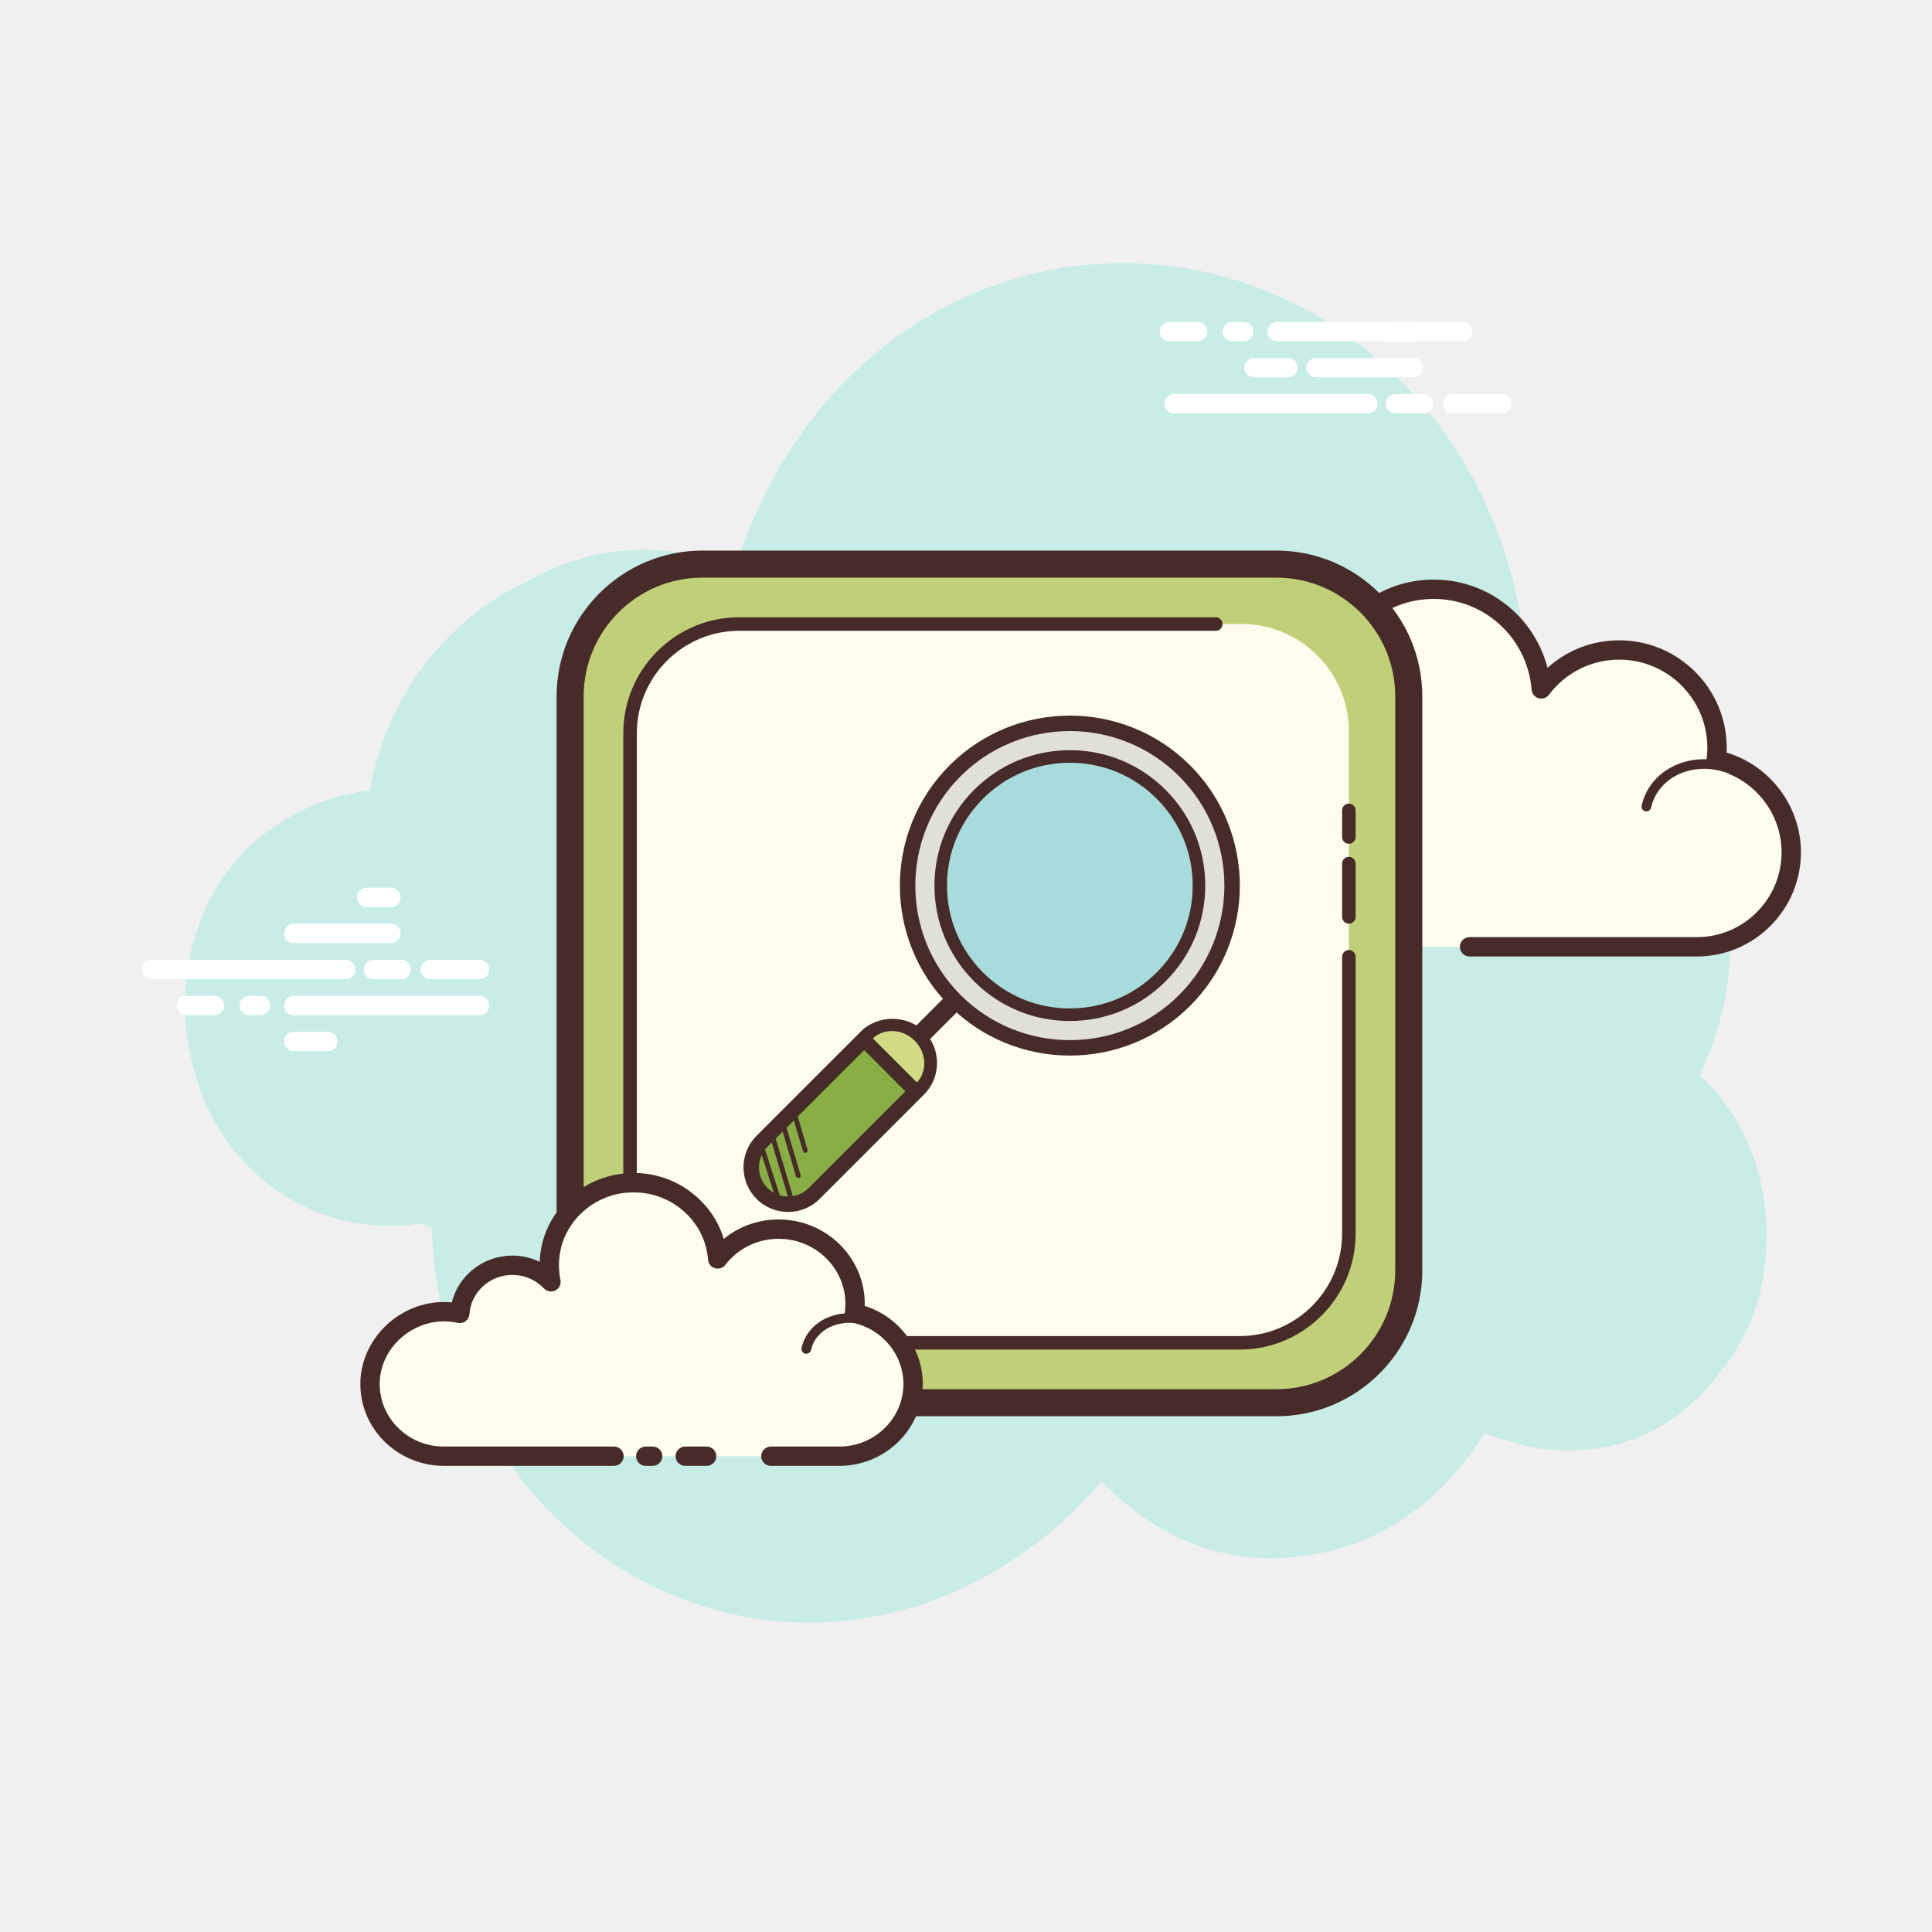
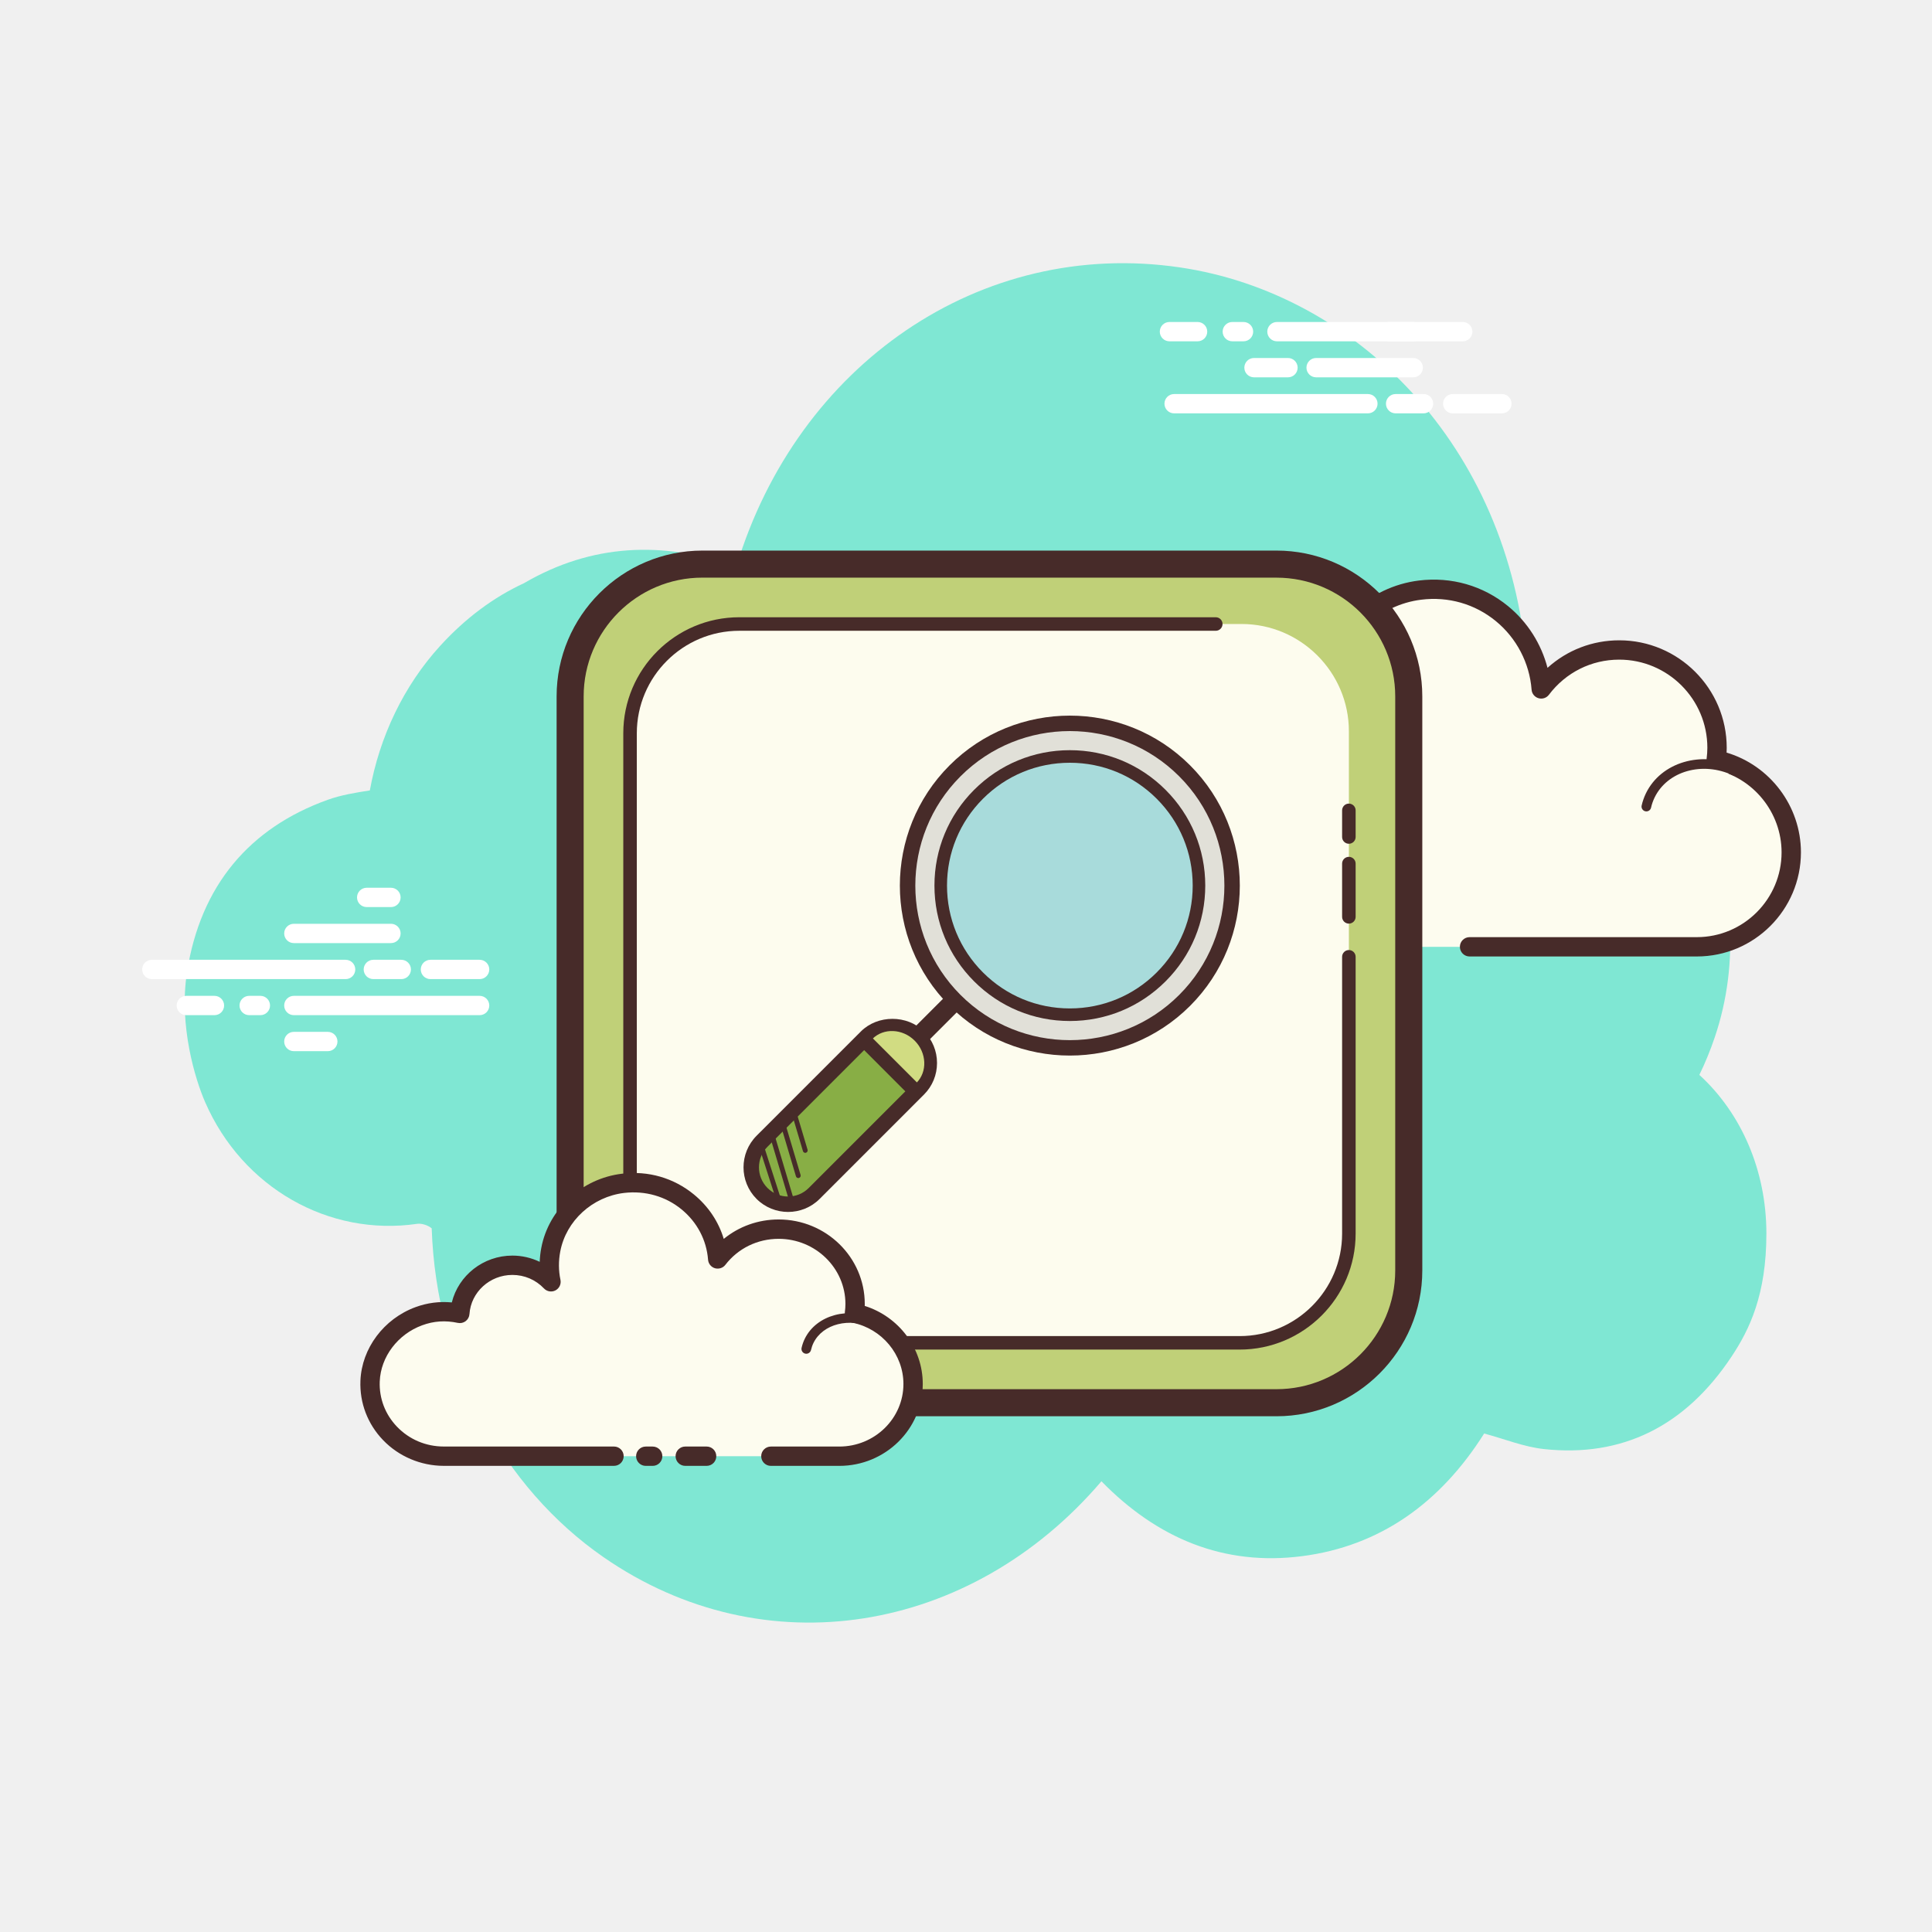
- <svg xmlns="http://www.w3.org/2000/svg" viewBox="0 0 100 100" width="150px" height="150px">
-   <path fill="#c7ede6" d="M87.959,55.636c0.3-0.616,0.566-1.264,0.796-1.943c2.633-7.77-1.349-17.078-9.733-19.325c-0.906-11.384-8.906-19.193-17.941-20.526c-10.341-1.525-19.814,5.044-22.966,15.485c-3.799-1.346-7.501-1.182-10.99,0.857c-1.583,0.732-3.031,1.812-4.33,3.233c-1.907,2.086-3.147,4.719-3.652,7.495c-0.748,0.118-1.483,0.236-2.176,0.484c-4.04,1.449-6.589,4.431-7.288,8.923c-0.435,2.797,0.443,5.587,0.933,6.714c1.935,4.455,6.422,6.98,10.981,6.312c0.227-0.033,0.557,0.069,0.752,0.233c0.241,7.12,3.698,13.417,8.884,17.014c8.321,5.772,19.027,3.994,25.781-3.921c2.894,2.96,6.338,4.398,10.384,3.876c4.023-0.519,7.147-2.739,9.426-6.349c1.053,0.283,2.051,0.691,3.083,0.804c4.042,0.442,7.324-1.165,9.732-4.8c0.922-1.391,1.793-3.194,1.793-6.354C91.429,60.593,90.136,57.626,87.959,55.636z" />
-   <path fill="#fdfcef" d="M76.064,49.008c0,0,11.691,0,11.762,0c2.7,0,4.888-2.189,4.888-4.889c0-2.355-1.666-4.321-3.884-4.784c0.026-0.206,0.043-0.415,0.043-0.628c0-2.796-2.267-5.063-5.063-5.063c-1.651,0-3.113,0.794-4.037,2.017c-0.236-3.113-3.017-5.514-6.27-5.116c-2.379,0.291-4.346,2.13-4.784,4.486c-0.14,0.756-0.126,1.489,0.014,2.177c-0.638-0.687-1.546-1.119-2.557-1.119c-1.85,0-3.361,1.441-3.48,3.261c-0.84-0.186-1.754-0.174-2.717,0.188c-1.84,0.691-3.15,2.423-3.227,4.387c-0.109,2.789,2.12,5.085,4.885,5.085c0.21,0,0.948,0,1.118,0h10.151" />
-   <path fill="#472b29" d="M87.827,49.507H76.064c-0.276,0-0.5-0.224-0.5-0.5s0.224-0.5,0.5-0.5h11.762c2.419,0,4.388-1.969,4.388-4.389c0-2.067-1.466-3.873-3.486-4.295c-0.255-0.053-0.426-0.293-0.394-0.552c0.023-0.186,0.039-0.374,0.039-0.565c0-2.517-2.047-4.563-4.563-4.563c-1.439,0-2.765,0.663-3.638,1.818c-0.125,0.166-0.339,0.237-0.54,0.178c-0.199-0.059-0.342-0.234-0.357-0.441c-0.104-1.377-0.779-2.671-1.85-3.549c-1.083-0.888-2.456-1.283-3.861-1.109c-2.166,0.266-3.956,1.943-4.353,4.081c-0.124,0.668-0.12,1.336,0.012,1.986c0.045,0.22-0.062,0.442-0.261,0.544c-0.198,0.105-0.443,0.06-0.595-0.104c-0.575-0.618-1.353-0.959-2.19-0.959c-1.569,0-2.878,1.227-2.981,2.793c-0.01,0.146-0.082,0.28-0.199,0.367c-0.117,0.088-0.268,0.12-0.408,0.089c-0.84-0.184-1.637-0.131-2.433,0.167c-1.669,0.628-2.836,2.211-2.903,3.939c-0.047,1.207,0.387,2.35,1.222,3.218c0.835,0.868,1.959,1.347,3.164,1.347h11.269c0.276,0,0.5,0.224,0.5,0.5s-0.224,0.5-0.5,0.5H61.639c-1.479,0-2.859-0.587-3.884-1.654c-1.025-1.065-1.558-2.468-1.5-3.949c0.083-2.126,1.51-4.069,3.551-4.836c0.8-0.3,1.627-0.399,2.468-0.299c0.376-1.822,1.997-3.182,3.905-3.182c0.684,0,1.354,0.18,1.944,0.51c0-0.385,0.035-0.772,0.107-1.158c0.476-2.562,2.62-4.574,5.215-4.892c1.681-0.205,3.32,0.266,4.616,1.328c1.003,0.823,1.716,1.951,2.038,3.192c1.012-0.915,2.319-1.425,3.713-1.425c3.067,0,5.563,2.496,5.563,5.563c0,0.083-0.002,0.166-0.007,0.248c2.254,0.673,3.848,2.776,3.848,5.164C93.215,47.09,90.798,49.507,87.827,49.507z" />
-   <path fill="#fdfcef" d="M73.231,38.239c-1.808-0.119-3.365,1.13-3.476,2.789c-0.014,0.206-0.005,0.409,0.025,0.606c-0.349-0.394-0.865-0.661-1.458-0.7c-1.085-0.071-2.022,0.645-2.158,1.62c-0.197-0.054-0.403-0.09-0.616-0.104c-1.582-0.104-2.944,0.989-3.042,2.441" />
-   <path fill="#472b29" d="M62.507,45.14c-0.006,0-0.012,0-0.017-0.001c-0.138-0.009-0.242-0.128-0.233-0.266c0.106-1.587,1.593-2.788,3.308-2.674c0.137,0.009,0.273,0.026,0.409,0.053c0.273-0.968,1.25-1.654,2.366-1.567c0.425,0.027,0.824,0.16,1.163,0.382c0.001-0.019,0.002-0.037,0.003-0.057c0.12-1.794,1.786-3.162,3.742-3.021c0.138,0.009,0.242,0.128,0.233,0.266c-0.009,0.138-0.124,0.255-0.266,0.232c-1.657-0.11-3.108,1.037-3.21,2.557c-0.013,0.185-0.005,0.37,0.023,0.552c0.017,0.109-0.041,0.218-0.141,0.265c-0.099,0.047-0.219,0.022-0.293-0.061c-0.322-0.364-0.779-0.583-1.288-0.617c-0.934-0.044-1.775,0.556-1.894,1.404c-0.01,0.071-0.05,0.135-0.11,0.175c-0.061,0.04-0.134,0.052-0.204,0.032c-0.187-0.051-0.377-0.083-0.567-0.097c-1.44-0.09-2.687,0.897-2.775,2.209C62.747,45.039,62.638,45.14,62.507,45.14z" />
-   <path fill="#fdfcef" d="M89.806,39.907c-1.699-0.801-3.664-0.234-4.389,1.267c-0.09,0.186-0.157,0.379-0.201,0.574" />
-   <path fill="#472b29" d="M85.216,41.998c-0.018,0-0.037-0.002-0.056-0.006c-0.134-0.031-0.219-0.165-0.188-0.3c0.049-0.215,0.123-0.426,0.219-0.626c0.784-1.622,2.903-2.241,4.721-1.385c0.125,0.06,0.179,0.208,0.12,0.333c-0.059,0.126-0.209,0.176-0.333,0.12c-1.574-0.743-3.393-0.227-4.058,1.148c-0.08,0.167-0.142,0.342-0.182,0.521C85.433,41.92,85.33,41.998,85.216,41.998z" />
-   <path fill="#fff" d="M70.802 21.395h-10.03c-.276 0-.5-.224-.5-.5s.224-.5.5-.5h10.03c.276 0 .5.224.5.5S71.078 21.395 70.802 21.395zM73.683 21.395h-1.446c-.276 0-.5-.224-.5-.5s.224-.5.5-.5h1.446c.276 0 .5.224.5.5S73.96 21.395 73.683 21.395zM77.738 21.395h-2.545c-.276 0-.5-.224-.5-.5s.224-.5.5-.5h2.545c.276 0 .5.224.5.5S78.014 21.395 77.738 21.395zM75.712 17.666h-9.617c-.276 0-.5-.224-.5-.5s.224-.5.5-.5h9.617c.276 0 .5.224.5.5S75.989 17.666 75.712 17.666zM64.364 17.666h-.58c-.276 0-.5-.224-.5-.5s.224-.5.5-.5h.58c.276 0 .5.224.5.5S64.64 17.666 64.364 17.666zM61.987 17.666h-1.456c-.276 0-.5-.224-.5-.5s.224-.5.5-.5h1.456c.276 0 .5.224.5.5S62.264 17.666 61.987 17.666zM73.149 19.53h-5.027c-.276 0-.5-.224-.5-.5s.224-.5.5-.5h5.027c.276 0 .5.224.5.5S73.425 19.53 73.149 19.53z" />
-   <path fill="#fff" d="M73.149 17.666h-1.257c-.276 0-.5-.224-.5-.5s.224-.5.5-.5h1.257c.276 0 .5.224.5.5S73.425 17.666 73.149 17.666zM66.666 19.53h-1.759c-.276 0-.5-.224-.5-.5s.224-.5.5-.5h1.759c.276 0 .5.224.5.5S66.943 19.53 66.666 19.53z" />
-   <path fill="#c0d078" d="M66.07,72.605H36.357c-3.766,0-6.847-3.081-6.847-6.847V36.045c0-3.766,3.081-6.847,6.847-6.847H66.07c3.766,0,6.847,3.081,6.847,6.847v29.713C72.918,69.524,69.836,72.605,66.07,72.605z" />
-   <path fill="#472b29" d="M66.07,73.305H36.357c-4.162,0-7.547-3.386-7.547-7.547V36.046c0-4.162,3.386-7.548,7.547-7.548H66.07c4.162,0,7.548,3.386,7.548,7.548v29.713C73.618,69.92,70.232,73.305,66.07,73.305z M36.357,29.898c-3.39,0-6.147,2.758-6.147,6.147v29.713c0,3.39,2.757,6.146,6.147,6.146H66.07c3.39,0,6.147-2.757,6.147-6.146V36.046c0-3.39-2.758-6.147-6.147-6.147H36.357z" />
-   <path fill="#fdfcee" d="M64.268,69.505H38.16c-3.052,0-5.549-2.497-5.549-5.549V37.847c0-3.052,2.497-5.549,5.549-5.549h26.109c3.052,0,5.549,2.497,5.549,5.549v26.109C69.817,67.008,67.32,69.505,64.268,69.505z" />
-   <path fill="#472b29" d="M64.163 69.854H38.265c-3.311 0-6.004-2.692-6.004-6.003V37.953c0-3.311 2.693-6.004 6.004-6.004h24.663c.193 0 .35.156.35.35s-.157.35-.35.35H38.265c-2.924 0-5.304 2.38-5.304 5.305v25.898c0 2.924 2.379 5.304 5.304 5.304h25.898c2.925 0 5.304-2.38 5.304-5.304V49.524c0-.193.157-.35.35-.35s.35.156.35.35v14.327C70.167 67.162 67.473 69.854 64.163 69.854zM69.817 47.806c-.193 0-.35-.156-.35-.35v-2.756c0-.193.157-.35.35-.35s.35.156.35.35v2.756C70.167 47.65 70.011 47.806 69.817 47.806zM69.817 43.673c-.193 0-.35-.156-.35-.35v-1.378c0-.193.157-.35.35-.35s.35.156.35.35v1.378C70.167 43.516 70.011 43.673 69.817 43.673z" />
-   <path fill="#fdfcef" d="M39.901,75.373c1.883,0,3.517,0,3.54,0c2.11,0,3.821-1.674,3.821-3.739c0-1.802-1.302-3.305-3.035-3.66c0.02-0.158,0.034-0.317,0.034-0.48c0-2.139-1.772-3.873-3.957-3.873c-1.29,0-2.433,0.607-3.155,1.543c-0.185-2.381-2.358-4.218-4.9-3.913c-1.859,0.223-3.397,1.629-3.739,3.431c-0.11,0.578-0.098,1.139,0.011,1.665c-0.498-0.525-1.208-0.856-1.998-0.856c-1.446,0-2.627,1.102-2.72,2.494c-0.657-0.142-1.371-0.133-2.123,0.143c-1.438,0.528-2.462,1.853-2.522,3.356c-0.085,2.133,1.657,3.889,3.818,3.889c0.164,0,0.741,0,0.874,0h7.934 M33.423,75.373h0.36" />
-   <path fill="#472b29" d="M43.441,75.873h-3.541c-0.276,0-0.5-0.224-0.5-0.5s0.224-0.5,0.5-0.5h3.541c1.831,0,3.32-1.453,3.32-3.239c0-1.524-1.108-2.858-2.635-3.17c-0.256-0.053-0.428-0.293-0.396-0.552c0.017-0.137,0.029-0.276,0.029-0.419c0-1.859-1.551-3.372-3.457-3.372c-1.092,0-2.098,0.491-2.759,1.348c-0.126,0.164-0.34,0.23-0.539,0.174c-0.198-0.06-0.339-0.234-0.355-0.44c-0.079-1.02-0.566-1.944-1.37-2.604c-0.829-0.681-1.886-0.979-2.973-0.853c-1.646,0.197-3.006,1.442-3.307,3.028c-0.094,0.493-0.091,0.988,0.01,1.471c0.045,0.219-0.06,0.441-0.258,0.545c-0.197,0.103-0.44,0.063-0.595-0.1c-0.429-0.451-1.01-0.7-1.636-0.7c-1.169,0-2.145,0.891-2.221,2.027c-0.01,0.146-0.082,0.278-0.198,0.366c-0.116,0.087-0.262,0.12-0.406,0.089c-0.639-0.137-1.243-0.098-1.845,0.125c-1.262,0.463-2.144,1.631-2.195,2.905c-0.035,0.876,0.283,1.709,0.895,2.346c0.635,0.66,1.496,1.024,2.423,1.024h8.808c0.276,0,0.5,0.224,0.5,0.5s-0.224,0.5-0.5,0.5h-8.808c-1.185,0-2.331-0.485-3.144-1.331c-0.803-0.836-1.219-1.929-1.173-3.078c0.067-1.675,1.212-3.204,2.85-3.806c0.609-0.224,1.239-0.305,1.88-0.244c0.344-1.396,1.629-2.424,3.135-2.424c0.493,0,0.977,0.113,1.414,0.323c0.009-0.242,0.037-0.484,0.083-0.727c0.382-2.009,2.097-3.585,4.17-3.833c1.364-0.168,2.685,0.218,3.726,1.071c0.748,0.613,1.279,1.409,1.547,2.302c0.791-0.647,1.785-1.006,2.842-1.006c2.458,0,4.457,1.961,4.457,4.372c0,0.034,0,0.068-0.001,0.103c1.764,0.555,3.003,2.188,3.003,4.038C47.762,73.971,45.824,75.873,43.441,75.873z M33.783,75.873h-0.359c-0.276,0-0.5-0.224-0.5-0.5s0.224-0.5,0.5-0.5h0.359c0.276,0,0.5,0.224,0.5,0.5S34.059,75.873,33.783,75.873z" />
-   <path fill="#472b29" d="M41.733 70.07c-.018 0-.037-.002-.055-.006-.135-.031-.219-.165-.188-.3.038-.166.094-.327.169-.479.605-1.225 2.273-1.678 3.722-1.006.125.058.18.206.122.331-.059.126-.206.18-.332.122-1.204-.556-2.578-.209-3.063.773-.058.117-.101.241-.13.369C41.951 69.991 41.848 70.07 41.733 70.07zM36.575 75.873h-1.107c-.276 0-.5-.224-.5-.5s.224-.5.5-.5h1.107c.276 0 .5.224.5.5S36.851 75.873 36.575 75.873z" />
-   <path fill="#fff" d="M17.889 50.679H7.859c-.276 0-.5-.224-.5-.5s.224-.5.5-.5h10.03c.276 0 .5.224.5.5S18.165 50.679 17.889 50.679zM20.77 50.679h-1.446c-.276 0-.5-.224-.5-.5s.224-.5.5-.5h1.446c.276 0 .5.224.5.5S21.047 50.679 20.77 50.679zM24.825 50.679h-2.546c-.276 0-.5-.224-.5-.5s.224-.5.5-.5h2.546c.276 0 .5.224.5.5S25.101 50.679 24.825 50.679zM24.825 52.545h-9.616c-.276 0-.5-.224-.5-.5s.224-.5.5-.5h9.616c.276 0 .5.224.5.5S25.101 52.545 24.825 52.545zM13.477 52.545h-.58c-.276 0-.5-.224-.5-.5s.224-.5.5-.5h.58c.276 0 .5.224.5.5S13.753 52.545 13.477 52.545zM11.1 52.545H9.644c-.276 0-.5-.224-.5-.5s.224-.5.5-.5H11.1c.276 0 .5.224.5.5S11.377 52.545 11.1 52.545zM20.236 48.815h-5.027c-.276 0-.5-.224-.5-.5s.224-.5.5-.5h5.027c.276 0 .5.224.5.5S20.513 48.815 20.236 48.815zM20.236 46.95h-1.257c-.276 0-.5-.224-.5-.5s.224-.5.5-.5h1.257c.276 0 .5.224.5.5S20.513 46.95 20.236 46.95zM16.967 54.409h-1.758c-.276 0-.5-.224-.5-.5s.224-.5.5-.5h1.758c.276 0 .5.224.5.5S17.244 54.409 16.967 54.409z" />
-   <path fill="#472b29" d="M47.544,54.171c-0.128,0-0.256-0.049-0.354-0.146c-0.195-0.195-0.195-0.512,0-0.707l1.89-1.891c0.195-0.195,0.512-0.195,0.707,0s0.195,0.512,0,0.707l-1.89,1.891C47.8,54.122,47.672,54.171,47.544,54.171z" />
-   <path fill="#88ae45" d="M39.442,61.772L39.442,61.772c-0.743-0.743-0.743-1.958,0-2.701l5.401-5.401c0.743-0.743,1.958-0.743,2.701,0h0c0.743,0.743,0.743,1.958,0,2.701l-5.401,5.401C41.4,62.514,40.185,62.514,39.442,61.772z" />
-   <path fill="#472b29" d="M40.792,62.73c-0.591,0-1.183-0.225-1.633-0.675l0,0c-0.9-0.901-0.9-2.366,0-3.268l5.401-5.4c0.869-0.869,2.396-0.869,3.266,0c0.435,0.435,0.674,1.015,0.674,1.633s-0.239,1.198-0.674,1.634l-5.401,5.401C41.975,62.505,41.384,62.73,40.792,62.73z M39.725,61.489c0.589,0.59,1.546,0.59,2.135,0l5.401-5.401c0.284-0.283,0.44-0.663,0.44-1.067s-0.156-0.783-0.44-1.066c-0.568-0.569-1.568-0.569-2.135,0l-5.401,5.4C39.137,59.942,39.137,60.9,39.725,61.489L39.725,61.489z" />
-   <path fill="#d1dc82" d="M47.343,53.864c-0.627-0.627-1.611-0.668-2.188-0.091l-0.105,0.105l0.228,0.228l2.051,2.051l0.105-0.105C48.011,55.475,47.97,54.49,47.343,53.864z" />
-   <path fill="#472b29" d="M47.333,56.805c-0.096,0-0.192-0.037-0.265-0.109l-2.43-2.432c-0.146-0.146-0.146-0.384,0-0.53s0.384-0.147,0.53,0.001l2.43,2.43c0.146,0.146,0.146,0.385,0,0.531C47.525,56.769,47.43,56.805,47.333,56.805z" />
-   <path fill="#77cbd2" d="M55.393 39.138A6.683 6.683 0 1 0 55.393 52.504A6.683 6.683 0 1 0 55.393 39.138Z" opacity=".74" transform="rotate(-45.001 55.392 45.822)" />
-   <path fill="#e1e0d8" d="M61.316,39.897c-3.281-3.281-8.601-3.281-11.882,0c-3.281,3.281-3.281,8.601,0,11.882c3.281,3.281,8.601,3.281,11.882,0C64.598,48.499,64.598,43.179,61.316,39.897z" />
-   <path fill="#472b29" d="M55.375 54.636c-2.254 0-4.508-.857-6.224-2.573-3.432-3.433-3.432-9.017 0-12.449 3.432-3.431 9.017-3.432 12.448 0 3.432 3.433 3.432 9.017 0 12.449C59.883 53.779 57.629 54.636 55.375 54.636zM55.375 37.84c-2.049 0-4.098.78-5.658 2.341-3.12 3.12-3.12 8.196 0 11.316 3.121 3.122 8.198 3.121 11.317 0 3.12-3.12 3.12-8.196 0-11.316C59.473 38.62 57.424 37.84 55.375 37.84zM40.37 62.429c-.053 0-.102-.034-.119-.087l-.935-2.905c-.021-.065.015-.136.081-.157.065-.021.136.016.157.081l.935 2.905c.021.065-.015.136-.081.157C40.395 62.427 40.383 62.429 40.37 62.429zM40.962 62.227c-.054 0-.104-.035-.12-.089l-1.06-3.56c-.02-.066.018-.137.084-.156.067-.015.136.019.155.084l1.06 3.56c.02.066-.018.137-.084.156C40.986 62.225 40.974 62.227 40.962 62.227zM41.319 60.976c-.054 0-.104-.035-.12-.089l-.887-2.979c-.02-.066.018-.137.084-.156.067-.015.136.019.155.084l.887 2.979c.02.066-.018.137-.084.156C41.343 60.974 41.331 60.976 41.319 60.976zM41.681 59.671c-.054 0-.104-.035-.12-.089l-.625-2.101c-.02-.066.018-.137.084-.156.066-.016.136.02.155.084l.625 2.101c.02.066-.018.136-.084.156C41.704 59.669 41.692 59.671 41.681 59.671z" />
-   <path fill="#a8dbdb" d="M55.375 39.156A6.683 6.683 0 1 0 55.375 52.522A6.683 6.683 0 1 0 55.375 39.156Z" transform="rotate(-45.001 55.375 45.84)" />
-   <path fill="#472b29" d="M55.375,52.847c-1.873,0-3.632-0.729-4.956-2.054c-1.323-1.323-2.052-3.083-2.052-4.955s0.729-3.632,2.052-4.955c1.324-1.324,3.083-2.054,4.956-2.054c1.872,0,3.632,0.729,4.956,2.054c1.324,1.323,2.053,3.083,2.053,4.955s-0.729,3.632-2.053,4.955l0,0l0,0C59.007,52.118,57.247,52.847,55.375,52.847z M55.375,39.48c-1.699,0-3.295,0.661-4.496,1.862c-1.201,1.201-1.862,2.798-1.862,4.496s0.661,3.295,1.862,4.496c1.201,1.201,2.797,1.862,4.496,1.862c1.698,0,3.295-0.661,4.496-1.862l0,0c1.201-1.201,1.863-2.798,1.863-4.496s-0.662-3.295-1.863-4.496C58.67,40.141,57.074,39.48,55.375,39.48z" />
+ <svg xmlns="http://www.w3.org/2000/svg" width="150" height="150" viewBox="0 0 150 150" fill="none">
+   <path d="M131.938 83.454C132.388 82.53 132.787 81.558 133.132 80.539C137.082 68.884 131.109 54.922 118.533 51.552C117.174 34.476 105.174 22.762 91.621 20.763C76.11 18.475 61.9 28.329 57.172 43.99C51.474 41.971 45.921 42.217 40.687 45.276C38.313 46.374 36.141 47.994 34.192 50.125C31.332 53.254 29.472 57.204 28.714 61.368C27.592 61.545 26.49 61.722 25.45 62.094C19.39 64.267 15.567 68.74 14.518 75.478C13.866 79.674 15.183 83.859 15.918 85.549C18.82 92.232 25.551 96.019 32.389 95.017C32.73 94.968 33.225 95.121 33.517 95.367C33.879 106.047 39.064 115.492 46.843 120.888C59.325 129.546 75.384 126.879 85.515 115.006C89.856 119.446 95.022 121.603 101.091 120.82C107.125 120.042 111.811 116.712 115.23 111.297C116.809 111.721 118.306 112.333 119.854 112.503C125.917 113.166 130.84 110.755 134.452 105.303C135.835 103.216 137.142 100.512 137.142 95.772C137.143 90.889 135.204 86.439 131.938 83.454Z" fill="#7FE7D3" />
+   <path d="M114.096 73.512C114.096 73.512 131.632 73.512 131.739 73.512C135.789 73.512 139.071 70.228 139.071 66.178C139.071 62.646 136.572 59.697 133.245 59.002C133.284 58.693 133.309 58.38 133.309 58.06C133.309 53.866 129.909 50.466 125.715 50.466C123.238 50.466 121.045 51.657 119.659 53.491C119.305 48.822 115.134 45.22 110.254 45.817C106.686 46.254 103.735 49.012 103.078 52.546C102.868 53.68 102.889 54.78 103.099 55.812C102.142 54.781 100.78 54.133 99.264 54.133C96.489 54.133 94.222 56.295 94.044 59.025C92.784 58.746 91.413 58.764 89.968 59.307C87.208 60.343 85.243 62.941 85.128 65.887C84.964 70.071 88.308 73.515 92.455 73.515C92.77 73.515 93.877 73.515 94.132 73.515H109.359" fill="#FDFCEF" />
+   <path d="M131.74 74.26H114.096C113.682 74.26 113.346 73.924 113.346 73.51C113.346 73.096 113.682 72.76 114.096 72.76H131.739C135.367 72.76 138.321 69.807 138.321 66.177C138.321 63.076 136.122 60.367 133.092 59.734C132.709 59.655 132.453 59.295 132.501 58.906C132.535 58.627 132.559 58.345 132.559 58.059C132.559 54.283 129.489 51.214 125.715 51.214C123.556 51.214 121.567 52.209 120.258 53.941C120.07 54.19 119.749 54.297 119.448 54.208C119.149 54.12 118.935 53.857 118.912 53.547C118.756 51.481 117.744 49.54 116.137 48.223C114.513 46.891 112.453 46.299 110.346 46.56C107.097 46.959 104.412 49.474 103.816 52.681C103.63 53.683 103.636 54.685 103.834 55.66C103.902 55.99 103.741 56.323 103.443 56.476C103.146 56.634 102.778 56.566 102.55 56.32C101.688 55.393 100.521 54.882 99.265 54.882C96.912 54.882 94.948 56.722 94.794 59.071C94.779 59.29 94.671 59.491 94.495 59.622C94.32 59.754 94.093 59.802 93.883 59.755C92.623 59.479 91.428 59.559 90.234 60.006C87.73 60.948 85.98 63.322 85.879 65.914C85.809 67.725 86.46 69.439 87.712 70.741C88.965 72.043 90.651 72.762 92.458 72.762H109.362C109.776 72.762 110.112 73.098 110.112 73.512C110.112 73.926 109.776 74.262 109.362 74.262H92.458C90.24 74.262 88.17 73.381 86.632 71.781C85.095 70.183 84.295 68.079 84.382 65.857C84.507 62.668 86.647 59.754 89.709 58.603C90.909 58.153 92.149 58.005 93.411 58.155C93.975 55.422 96.406 53.382 99.268 53.382C100.294 53.382 101.299 53.652 102.184 54.147C102.184 53.569 102.237 52.989 102.345 52.41C103.059 48.567 106.275 45.549 110.167 45.072C112.689 44.764 115.147 45.471 117.091 47.064C118.596 48.298 119.665 49.99 120.148 51.852C121.666 50.479 123.627 49.714 125.718 49.714C130.318 49.714 134.062 53.458 134.062 58.059C134.062 58.183 134.059 58.308 134.052 58.431C137.433 59.44 139.824 62.595 139.824 66.177C139.822 70.635 136.197 74.26 131.74 74.26Z" fill="#472B29" />
+   <path d="M109.846 57.358C107.134 57.18 104.799 59.053 104.632 61.542C104.611 61.851 104.625 62.155 104.67 62.451C104.146 61.86 103.372 61.459 102.483 61.401C100.855 61.294 99.45 62.368 99.246 63.831C98.95 63.75 98.641 63.696 98.322 63.675C95.949 63.519 93.906 65.158 93.759 67.336" fill="#FDFCEF" />
+   <path d="M93.761 67.71C93.752 67.71 93.743 67.71 93.735 67.709C93.528 67.695 93.372 67.517 93.386 67.31C93.545 64.929 95.775 63.128 98.348 63.299C98.553 63.312 98.757 63.338 98.961 63.378C99.371 61.926 100.836 60.897 102.51 61.028C103.148 61.068 103.746 61.268 104.255 61.601C104.256 61.572 104.258 61.545 104.259 61.515C104.439 58.824 106.938 56.772 109.872 56.984C110.079 56.997 110.235 57.176 110.222 57.383C110.208 57.59 110.036 57.765 109.823 57.731C107.337 57.566 105.161 59.286 105.008 61.566C104.988 61.844 105 62.121 105.042 62.394C105.068 62.558 104.981 62.721 104.831 62.792C104.682 62.862 104.502 62.825 104.391 62.7C103.908 62.154 103.223 61.826 102.459 61.775C101.058 61.709 99.797 62.609 99.618 63.881C99.603 63.987 99.543 64.083 99.453 64.143C99.362 64.203 99.252 64.221 99.147 64.191C98.867 64.115 98.582 64.067 98.297 64.046C96.137 63.911 94.266 65.391 94.134 67.359C94.121 67.559 93.957 67.71 93.761 67.71Z" fill="#472B29" />
+   <path d="M134.709 59.861C132.161 58.659 129.213 59.51 128.126 61.761C127.991 62.04 127.89 62.33 127.824 62.622" fill="#FDFCEF" />
+   <path d="M127.824 62.997C127.797 62.997 127.768 62.994 127.74 62.988C127.539 62.941 127.411 62.74 127.458 62.538C127.531 62.215 127.642 61.899 127.786 61.599C128.962 59.166 132.141 58.237 134.868 59.521C135.055 59.611 135.136 59.833 135.048 60.021C134.959 60.21 134.734 60.285 134.548 60.201C132.187 59.086 129.459 59.86 128.461 61.923C128.341 62.173 128.248 62.436 128.188 62.704C128.149 62.88 127.995 62.997 127.824 62.997Z" fill="#472B29" />
+   <path d="M106.203 32.093H91.158C90.744 32.093 90.408 31.756 90.408 31.343C90.408 30.928 90.744 30.593 91.158 30.593H106.203C106.617 30.593 106.953 30.928 106.953 31.343C106.953 31.756 106.617 32.093 106.203 32.093ZM110.524 32.093H108.355C107.941 32.093 107.605 31.756 107.605 31.343C107.605 30.928 107.941 30.593 108.355 30.593H110.524C110.938 30.593 111.274 30.928 111.274 31.343C111.274 31.756 110.94 32.093 110.524 32.093ZM116.607 32.093H112.789C112.375 32.093 112.039 31.756 112.039 31.343C112.039 30.928 112.375 30.593 112.789 30.593H116.607C117.021 30.593 117.357 30.928 117.357 31.343C117.357 31.756 117.021 32.093 116.607 32.093ZM113.568 26.499H99.142C98.728 26.499 98.392 26.163 98.392 25.749C98.392 25.335 98.728 24.999 99.142 24.999H113.568C113.982 24.999 114.318 25.335 114.318 25.749C114.318 26.163 113.983 26.499 113.568 26.499ZM96.546 26.499H95.676C95.262 26.499 94.926 26.163 94.926 25.749C94.926 25.335 95.262 24.999 95.676 24.999H96.546C96.96 24.999 97.296 25.335 97.296 25.749C97.296 26.163 96.96 26.499 96.546 26.499ZM92.98 26.499H90.796C90.382 26.499 90.046 26.163 90.046 25.749C90.046 25.335 90.382 24.999 90.796 24.999H92.98C93.394 24.999 93.73 25.335 93.73 25.749C93.73 26.163 93.396 26.499 92.98 26.499ZM109.723 29.295H102.183C101.769 29.295 101.433 28.959 101.433 28.545C101.433 28.131 101.769 27.795 102.183 27.795H109.723C110.137 27.795 110.473 28.131 110.473 28.545C110.473 28.959 110.137 29.295 109.723 29.295Z" fill="white" />
+   <path d="M109.723 26.499H107.838C107.424 26.499 107.088 26.163 107.088 25.749C107.088 25.335 107.424 24.999 107.838 24.999H109.723C110.137 24.999 110.473 25.335 110.473 25.749C110.473 26.163 110.137 26.499 109.723 26.499ZM99.999 29.295H97.36C96.946 29.295 96.61 28.959 96.61 28.545C96.61 28.131 96.946 27.795 97.36 27.795H99.999C100.413 27.795 100.749 28.131 100.749 28.545C100.749 28.959 100.414 29.295 99.999 29.295Z" fill="white" />
+   <path d="M99.105 108.907H54.536C48.887 108.907 44.265 104.286 44.265 98.637V54.067C44.265 48.418 48.887 43.797 54.536 43.797H99.105C104.754 43.797 109.376 48.418 109.376 54.067V98.637C109.377 104.286 104.754 108.907 99.105 108.907Z" fill="#C0D078" />
+   <path d="M99.105 109.958H54.535C48.292 109.958 43.215 104.879 43.215 98.637V54.069C43.215 47.826 48.294 42.747 54.535 42.747H99.105C105.348 42.747 110.427 47.826 110.427 54.069V98.639C110.427 104.88 105.348 109.958 99.105 109.958ZM54.535 44.847C49.45 44.847 45.315 48.984 45.315 54.068V98.637C45.315 103.722 49.45 107.856 54.535 107.856H99.105C104.19 107.856 108.325 103.721 108.325 98.637V54.069C108.325 48.984 104.188 44.849 99.105 44.849L54.535 44.847Z" fill="#472B29" />
+   <path d="M96.402 104.257H57.24C52.662 104.257 48.916 100.512 48.916 95.934V56.77C48.916 52.192 52.662 48.447 57.24 48.447H96.403C100.981 48.447 104.727 52.192 104.727 56.77V95.934C104.726 100.512 100.98 104.257 96.402 104.257Z" fill="#FDFCEE" />
+   <path d="M96.245 104.781H57.398C52.431 104.781 48.392 100.743 48.392 95.776V56.929C48.392 51.963 52.431 47.923 57.398 47.923H94.392C94.682 47.923 94.917 48.157 94.917 48.448C94.917 48.739 94.682 48.973 94.392 48.973H57.398C53.012 48.973 49.442 52.543 49.442 56.931V95.778C49.442 100.164 53.01 103.734 57.398 103.734H96.245C100.632 103.734 104.201 100.164 104.201 95.778V74.286C104.201 73.996 104.436 73.761 104.726 73.761C105.015 73.761 105.251 73.995 105.251 74.286V95.776C105.251 100.743 101.21 104.781 96.245 104.781ZM104.726 71.709C104.436 71.709 104.201 71.475 104.201 71.184V67.05C104.201 66.76 104.436 66.525 104.726 66.525C105.015 66.525 105.251 66.759 105.251 67.05V71.184C105.251 71.475 105.017 71.709 104.726 71.709ZM104.726 65.509C104.436 65.509 104.201 65.275 104.201 64.984V62.917C104.201 62.628 104.436 62.392 104.726 62.392C105.015 62.392 105.251 62.626 105.251 62.917V64.984C105.251 65.274 105.017 65.509 104.726 65.509Z" fill="#472B29" />
+   <path d="M59.851 113.059C62.676 113.059 65.127 113.059 65.161 113.059C68.326 113.059 70.893 110.548 70.893 107.451C70.893 104.748 68.94 102.493 66.34 101.961C66.37 101.724 66.391 101.485 66.391 101.241C66.391 98.032 63.733 95.431 60.456 95.431C58.521 95.431 56.806 96.342 55.723 97.746C55.446 94.174 52.186 91.419 48.373 91.876C45.585 92.211 43.278 94.32 42.765 97.023C42.6 97.89 42.618 98.731 42.781 99.52C42.034 98.733 40.969 98.236 39.784 98.236C37.615 98.236 35.844 99.889 35.704 101.977C34.719 101.764 33.648 101.778 32.52 102.192C30.363 102.984 28.827 104.971 28.737 107.226C28.609 110.425 31.222 113.059 34.464 113.059C34.71 113.059 35.575 113.059 35.775 113.059H47.676M50.134 113.059H50.674Z" fill="#FDFCEF" />
+   <path d="M65.162 113.81H59.85C59.436 113.81 59.1 113.474 59.1 113.06C59.1 112.646 59.436 112.31 59.85 112.31H65.162C67.908 112.31 70.142 110.13 70.142 107.451C70.142 105.165 68.48 103.164 66.189 102.696C65.805 102.617 65.547 102.257 65.595 101.868C65.621 101.663 65.639 101.454 65.639 101.24C65.639 98.451 63.312 96.182 60.453 96.182C58.815 96.182 57.306 96.918 56.315 98.204C56.126 98.45 55.805 98.549 55.506 98.465C55.209 98.375 54.998 98.114 54.974 97.805C54.855 96.275 54.125 94.889 52.919 93.899C51.675 92.877 50.09 92.43 48.459 92.619C45.99 92.915 43.95 94.782 43.499 97.161C43.358 97.901 43.362 98.643 43.514 99.368C43.581 99.696 43.424 100.029 43.127 100.185C42.831 100.34 42.467 100.28 42.234 100.035C41.591 99.359 40.719 98.985 39.78 98.985C38.027 98.985 36.563 100.322 36.449 102.026C36.434 102.245 36.326 102.443 36.152 102.575C35.978 102.705 35.759 102.755 35.543 102.708C34.584 102.503 33.678 102.561 32.775 102.896C30.882 103.59 29.559 105.342 29.483 107.253C29.43 108.567 29.907 109.817 30.825 110.772C31.778 111.762 33.069 112.308 34.46 112.308H47.672C48.086 112.308 48.422 112.644 48.422 113.058C48.422 113.472 48.086 113.808 47.672 113.808H34.46C32.682 113.808 30.963 113.081 29.744 111.812C28.539 110.558 27.915 108.918 27.984 107.195C28.085 104.682 29.802 102.389 32.259 101.486C33.173 101.15 34.118 101.028 35.079 101.12C35.595 99.026 37.523 97.484 39.782 97.484C40.521 97.484 41.247 97.653 41.903 97.968C41.916 97.605 41.958 97.242 42.027 96.878C42.6 93.864 45.173 91.5 48.282 91.128C50.328 90.876 52.31 91.455 53.871 92.735C54.993 93.654 55.79 94.848 56.192 96.188C57.378 95.217 58.869 94.679 60.455 94.679C64.142 94.679 67.14 97.62 67.14 101.237C67.14 101.288 67.14 101.339 67.139 101.391C69.785 102.224 71.643 104.673 71.643 107.448C71.643 110.957 68.736 113.81 65.162 113.81ZM50.675 113.81H50.136C49.722 113.81 49.386 113.474 49.386 113.06C49.386 112.646 49.722 112.31 50.136 112.31H50.675C51.089 112.31 51.425 112.646 51.425 113.06C51.425 113.474 51.089 113.81 50.675 113.81Z" fill="#472B29" />
+   <path d="M62.6 105.105C62.573 105.105 62.544 105.102 62.517 105.096C62.315 105.049 62.189 104.848 62.235 104.646C62.292 104.397 62.376 104.155 62.489 103.927C63.396 102.09 65.898 101.41 68.072 102.418C68.259 102.505 68.342 102.727 68.255 102.915C68.166 103.104 67.946 103.185 67.757 103.098C65.951 102.264 63.89 102.784 63.162 104.257C63.075 104.433 63.011 104.619 62.967 104.811C62.927 104.986 62.772 105.105 62.6 105.105ZM54.863 113.809H53.202C52.788 113.809 52.452 113.473 52.452 113.059C52.452 112.645 52.788 112.309 53.202 112.309H54.863C55.277 112.309 55.613 112.645 55.613 113.059C55.613 113.473 55.277 113.809 54.863 113.809Z" fill="#472B29" />
+   <path d="M26.834 76.018H11.789C11.375 76.018 11.039 75.682 11.039 75.268C11.039 74.854 11.375 74.518 11.789 74.518H26.834C27.248 74.518 27.584 74.854 27.584 75.268C27.584 75.682 27.248 76.018 26.834 76.018ZM31.155 76.018H28.986C28.572 76.018 28.236 75.682 28.236 75.268C28.236 74.854 28.572 74.518 28.986 74.518H31.155C31.569 74.518 31.905 74.854 31.905 75.268C31.905 75.682 31.571 76.018 31.155 76.018ZM37.238 76.018H33.419C33.005 76.018 32.669 75.682 32.669 75.268C32.669 74.854 33.005 74.518 33.419 74.518H37.238C37.652 74.518 37.988 74.854 37.988 75.268C37.988 75.682 37.652 76.018 37.238 76.018ZM37.238 78.817H22.814C22.4 78.817 22.064 78.481 22.064 78.067C22.064 77.653 22.4 77.317 22.814 77.317H37.238C37.652 77.317 37.988 77.653 37.988 78.067C37.988 78.481 37.652 78.817 37.238 78.817ZM20.216 78.817H19.346C18.932 78.817 18.596 78.481 18.596 78.067C18.596 77.653 18.932 77.317 19.346 77.317H20.216C20.63 77.317 20.966 77.653 20.966 78.067C20.966 78.481 20.63 78.817 20.216 78.817ZM16.65 78.817H14.466C14.052 78.817 13.716 78.481 13.716 78.067C13.716 77.653 14.052 77.317 14.466 77.317H16.65C17.064 77.317 17.4 77.653 17.4 78.067C17.4 78.481 17.066 78.817 16.65 78.817ZM30.354 73.222H22.814C22.4 73.222 22.064 72.886 22.064 72.472C22.064 72.058 22.4 71.722 22.814 71.722H30.354C30.768 71.722 31.104 72.058 31.104 72.472C31.104 72.886 30.77 73.222 30.354 73.222ZM30.354 70.425H28.469C28.055 70.425 27.719 70.089 27.719 69.675C27.719 69.261 28.055 68.925 28.469 68.925H30.354C30.768 68.925 31.104 69.261 31.104 69.675C31.104 70.089 30.77 70.425 30.354 70.425ZM25.451 81.613H22.814C22.4 81.613 22.064 81.277 22.064 80.863C22.064 80.449 22.4 80.113 22.814 80.113H25.451C25.865 80.113 26.201 80.449 26.201 80.863C26.201 81.277 25.866 81.613 25.451 81.613Z" fill="white" />
+   <path d="M71.316 81.256C71.124 81.256 70.932 81.183 70.785 81.037C70.492 80.745 70.492 80.269 70.785 79.977L73.62 77.14C73.912 76.848 74.388 76.848 74.68 77.14C74.973 77.433 74.973 77.908 74.68 78.201L71.845 81.037C71.7 81.183 71.508 81.256 71.316 81.256Z" fill="#472B29" />
+   <path d="M59.163 92.658C58.048 91.543 58.048 89.721 59.163 88.606L67.264 80.505C68.379 79.39 70.201 79.39 71.316 80.505C72.43 81.619 72.43 83.442 71.316 84.556L63.215 92.658C62.1 93.771 60.278 93.771 59.163 92.658Z" fill="#88AE45" />
+   <path d="M61.188 94.095C60.302 94.095 59.414 93.758 58.739 93.083C57.389 91.731 57.389 89.534 58.739 88.181L66.84 80.081C68.144 78.777 70.434 78.777 71.739 80.081C72.392 80.733 72.75 81.603 72.75 82.53C72.75 83.457 72.392 84.327 71.739 84.981L63.638 93.083C62.963 93.758 62.076 94.095 61.188 94.095ZM59.588 92.234C60.471 93.119 61.907 93.119 62.79 92.234L70.892 84.132C71.318 83.708 71.552 83.138 71.552 82.532C71.552 81.926 71.318 81.357 70.892 80.933C70.04 80.079 68.54 80.079 67.689 80.933L59.588 89.033C58.706 89.913 58.706 91.35 59.588 92.234Z" fill="#472B29" />
+   <path d="M71.015 80.796C70.074 79.855 68.598 79.794 67.733 80.659L67.575 80.817L67.917 81.159L70.994 84.235L71.151 84.078C72.017 83.212 71.955 81.735 71.015 80.796Z" fill="#D1DC82" />
+   <path d="M71 85.208C70.856 85.208 70.712 85.152 70.602 85.044L66.957 81.396C66.738 81.177 66.738 80.82 66.957 80.601C67.176 80.382 67.533 80.381 67.752 80.603L71.397 84.248C71.616 84.467 71.616 84.825 71.397 85.044C71.288 85.154 71.145 85.208 71 85.208Z" fill="#472B29" />
+   <path opacity="0.74" d="M75.999 61.642C74.12 63.522 73.063 66.072 73.063 68.731C73.064 71.389 74.12 73.939 76 75.819C77.88 77.699 80.429 78.755 83.088 78.755C85.747 78.755 88.296 77.699 90.176 75.819C92.056 73.939 93.112 71.389 93.112 68.731C93.112 66.072 92.056 63.522 90.176 61.642C88.296 59.762 85.746 58.706 83.088 58.706C80.429 58.706 77.879 59.762 75.999 61.642Z" fill="#77CBD2" />
+   <path d="M91.974 59.845C87.053 54.924 79.073 54.924 74.151 59.845C69.23 64.767 69.23 72.747 74.151 77.668C79.073 82.59 87.053 82.59 91.974 77.668C96.897 72.748 96.897 64.768 91.974 59.845Z" fill="#E1E0D8" />
+   <path d="M83.062 81.954C79.681 81.954 76.3 80.668 73.726 78.094C68.578 72.945 68.578 64.569 73.726 59.421C78.874 54.275 87.252 54.273 92.398 59.421C97.546 64.57 97.546 72.947 92.398 78.094C89.824 80.668 86.443 81.954 83.062 81.954ZM83.062 56.76C79.989 56.76 76.915 57.93 74.575 60.272C69.895 64.951 69.895 72.566 74.575 77.246C79.257 81.928 86.872 81.927 91.551 77.246C96.231 72.566 96.231 64.951 91.551 60.272C89.209 57.93 86.136 56.76 83.062 56.76ZM60.555 93.644C60.475 93.644 60.402 93.593 60.376 93.513L58.974 89.156C58.942 89.058 58.996 88.951 59.095 88.92C59.193 88.888 59.299 88.944 59.331 89.041L60.733 93.399C60.765 93.496 60.711 93.603 60.612 93.635C60.592 93.641 60.574 93.644 60.555 93.644ZM61.443 93.341C61.362 93.341 61.287 93.288 61.263 93.207L59.673 87.867C59.643 87.768 59.7 87.662 59.799 87.633C59.899 87.611 60.003 87.662 60.031 87.759L61.621 93.099C61.651 93.198 61.594 93.305 61.495 93.333C61.479 93.338 61.461 93.341 61.443 93.341ZM61.978 91.464C61.897 91.464 61.822 91.412 61.798 91.331L60.468 86.862C60.438 86.763 60.495 86.656 60.594 86.628C60.694 86.606 60.798 86.656 60.826 86.754L62.157 91.222C62.187 91.322 62.13 91.428 62.031 91.457C62.014 91.461 61.996 91.464 61.978 91.464ZM62.521 89.507C62.44 89.507 62.365 89.454 62.341 89.373L61.404 86.222C61.374 86.123 61.431 86.016 61.53 85.987C61.629 85.963 61.734 86.017 61.762 86.114L62.7 89.265C62.73 89.364 62.673 89.469 62.574 89.499C62.556 89.504 62.538 89.507 62.521 89.507Z" fill="#472B29" />
+   <path d="M75.973 61.671C74.093 63.551 73.037 66.1 73.037 68.759C73.037 71.418 74.093 73.968 75.973 75.847C77.853 77.728 80.403 78.784 83.062 78.784C85.72 78.784 88.27 77.727 90.15 75.847C92.03 73.967 93.086 71.418 93.086 68.759C93.086 66.1 92.03 63.55 90.15 61.67C88.27 59.791 85.72 58.734 83.061 58.734C80.403 58.735 77.853 59.791 75.973 61.671Z" fill="#A8DBDB" />
+   <path d="M83.062 79.271C80.253 79.271 77.614 78.177 75.628 76.19C73.644 74.205 72.55 71.565 72.55 68.757C72.55 65.949 73.644 63.309 75.628 61.325C77.614 59.339 80.253 58.244 83.062 58.244C85.87 58.244 88.51 59.337 90.496 61.325C92.482 63.309 93.576 65.949 93.576 68.757C93.576 71.565 92.482 74.205 90.496 76.19C88.51 78.177 85.87 79.271 83.062 79.271ZM83.062 59.22C80.514 59.22 78.12 60.212 76.318 62.013C74.517 63.815 73.525 66.21 73.525 68.757C73.525 71.304 74.517 73.7 76.318 75.501C78.12 77.303 80.514 78.294 83.062 78.294C85.609 78.294 88.005 77.303 89.806 75.501C91.608 73.7 92.601 71.304 92.601 68.757C92.601 66.21 91.608 63.815 89.806 62.013C88.005 60.212 85.611 59.22 83.062 59.22Z" fill="#472B29" />
</svg>
